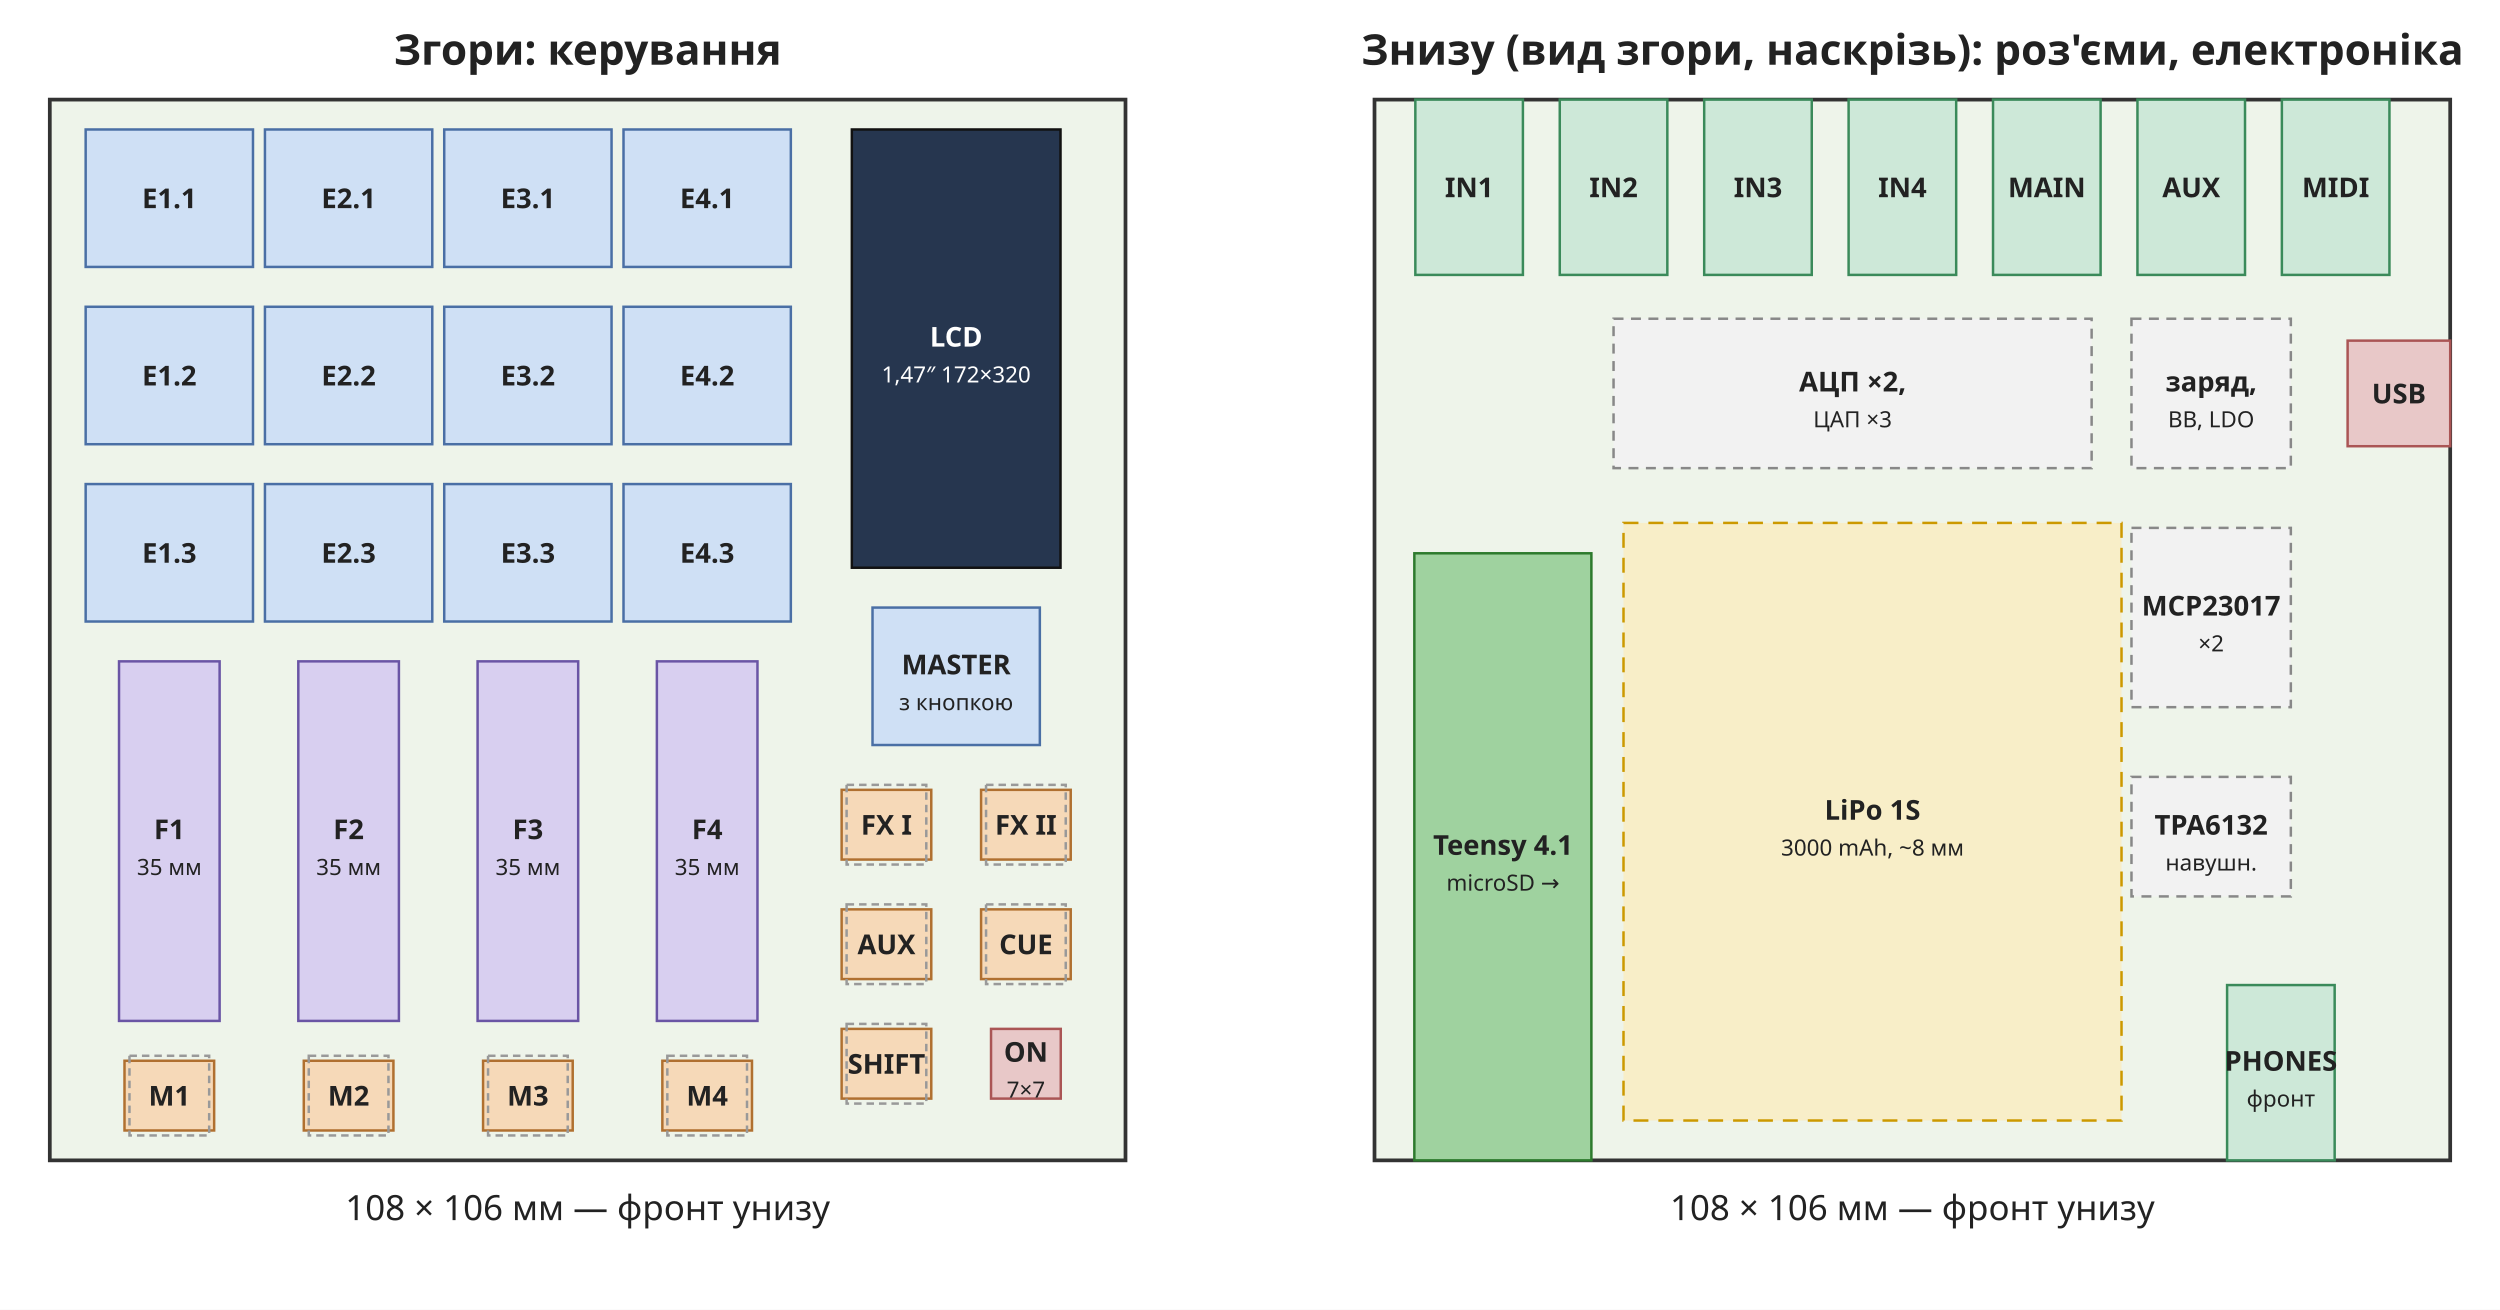
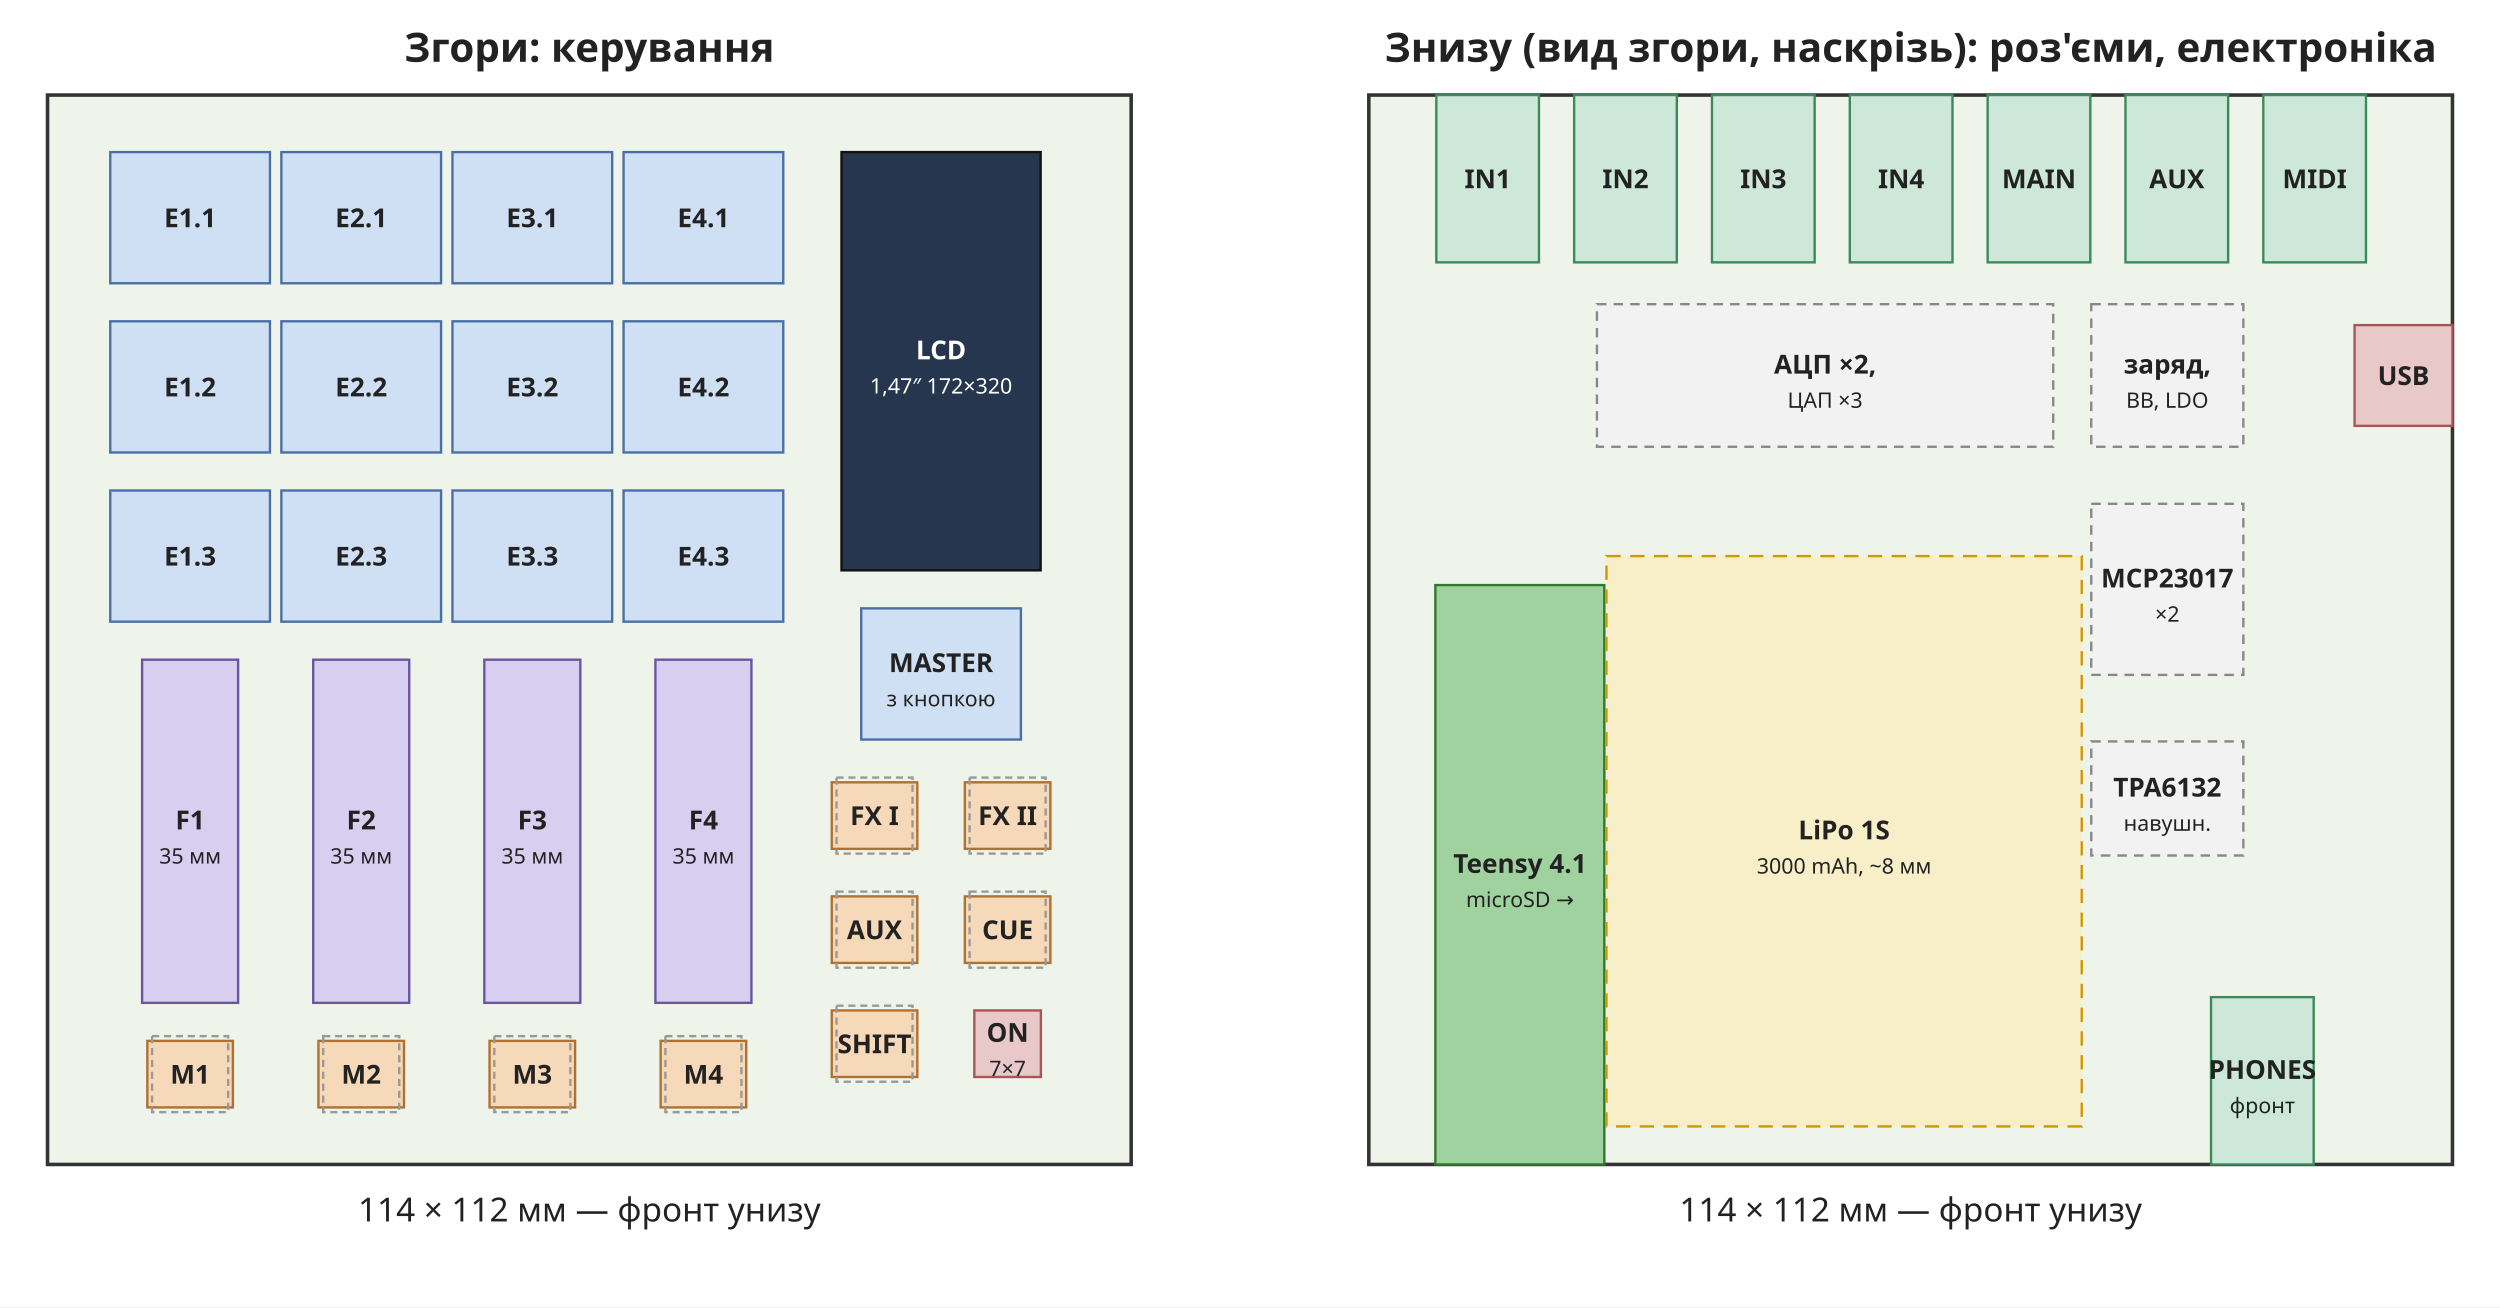
- <svg xmlns="http://www.w3.org/2000/svg" width="1004" height="526" viewBox="0 0 1004 526">
+ <svg xmlns="http://www.w3.org/2000/svg" width="1052" height="550" viewBox="0 0 1052 550">
  <rect width="100%" height="100%" fill="#fff" />
  <g transform="translate(20.0,40.0)">
-     <rect x="0" y="0" width="432.0" height="426.0" style="fill:#eef4ea;stroke:#333;stroke-width:1.5" />
-     <text x="216.0" y="-14.0" style="font-family:sans-serif;text-anchor:middle;fill:#222;font-size:17px;font-weight:bold">Згори: керування</text>
-     <rect x="14.4" y="12.0" width="67.2" height="55.2" style="fill:#cfe0f5;stroke:#4a6fa5" />
-     <text x="48.0" y="43.6" style="font-family:sans-serif;text-anchor:middle;fill:#222;font-size:11px;font-weight:bold">E1.1</text>
-     <rect x="14.4" y="83.2" width="67.2" height="55.2" style="fill:#cfe0f5;stroke:#4a6fa5" />
-     <text x="48.0" y="114.8" style="font-family:sans-serif;text-anchor:middle;fill:#222;font-size:11px;font-weight:bold">E1.2</text>
-     <rect x="14.4" y="154.4" width="67.2" height="55.2" style="fill:#cfe0f5;stroke:#4a6fa5" />
-     <text x="48.0" y="186.0" style="font-family:sans-serif;text-anchor:middle;fill:#222;font-size:11px;font-weight:bold">E1.3</text>
-     <rect x="30.0" y="386.0" width="36.0" height="28.0" style="fill:#f6d9b8;stroke:#b07030" />
-     <rect x="32.0" y="384.0" width="32.0" height="32.0" style="fill:none;stroke:#999;stroke-dasharray:3 2" />
-     <text x="48.0" y="404.0" style="font-family:sans-serif;text-anchor:middle;fill:#222;font-size:11px;font-weight:bold">M1</text>
-     <rect x="27.8" y="225.6" width="40.4" height="144.4" style="fill:#d8cff0;stroke:#6a55a5" />
-     <text x="48.0" y="297.0" style="font-family:sans-serif;text-anchor:middle;fill:#222;font-size:11px;font-weight:bold">F1</text>
-     <text x="48.0" y="311.4" style="font-family:sans-serif;text-anchor:middle;fill:#222;font-size:9px;font-weight:normal">35 мм</text>
-     <rect x="86.4" y="12.0" width="67.2" height="55.2" style="fill:#cfe0f5;stroke:#4a6fa5" />
-     <text x="120.0" y="43.6" style="font-family:sans-serif;text-anchor:middle;fill:#222;font-size:11px;font-weight:bold">E2.1</text>
-     <rect x="86.4" y="83.2" width="67.2" height="55.2" style="fill:#cfe0f5;stroke:#4a6fa5" />
-     <text x="120.0" y="114.8" style="font-family:sans-serif;text-anchor:middle;fill:#222;font-size:11px;font-weight:bold">E2.2</text>
-     <rect x="86.4" y="154.4" width="67.2" height="55.2" style="fill:#cfe0f5;stroke:#4a6fa5" />
-     <text x="120.0" y="186.0" style="font-family:sans-serif;text-anchor:middle;fill:#222;font-size:11px;font-weight:bold">E2.3</text>
-     <rect x="102.0" y="386.0" width="36.0" height="28.0" style="fill:#f6d9b8;stroke:#b07030" />
-     <rect x="104.0" y="384.0" width="32.0" height="32.0" style="fill:none;stroke:#999;stroke-dasharray:3 2" />
-     <text x="120.0" y="404.0" style="font-family:sans-serif;text-anchor:middle;fill:#222;font-size:11px;font-weight:bold">M2</text>
-     <rect x="99.8" y="225.6" width="40.4" height="144.4" style="fill:#d8cff0;stroke:#6a55a5" />
-     <text x="120.0" y="297.0" style="font-family:sans-serif;text-anchor:middle;fill:#222;font-size:11px;font-weight:bold">F2</text>
-     <text x="120.0" y="311.4" style="font-family:sans-serif;text-anchor:middle;fill:#222;font-size:9px;font-weight:normal">35 мм</text>
-     <rect x="158.4" y="12.0" width="67.2" height="55.2" style="fill:#cfe0f5;stroke:#4a6fa5" />
-     <text x="192.0" y="43.6" style="font-family:sans-serif;text-anchor:middle;fill:#222;font-size:11px;font-weight:bold">E3.1</text>
-     <rect x="158.4" y="83.2" width="67.2" height="55.2" style="fill:#cfe0f5;stroke:#4a6fa5" />
-     <text x="192.0" y="114.8" style="font-family:sans-serif;text-anchor:middle;fill:#222;font-size:11px;font-weight:bold">E3.2</text>
-     <rect x="158.4" y="154.4" width="67.2" height="55.2" style="fill:#cfe0f5;stroke:#4a6fa5" />
-     <text x="192.0" y="186.0" style="font-family:sans-serif;text-anchor:middle;fill:#222;font-size:11px;font-weight:bold">E3.3</text>
-     <rect x="174.0" y="386.0" width="36.0" height="28.0" style="fill:#f6d9b8;stroke:#b07030" />
-     <rect x="176.0" y="384.0" width="32.0" height="32.0" style="fill:none;stroke:#999;stroke-dasharray:3 2" />
-     <text x="192.0" y="404.0" style="font-family:sans-serif;text-anchor:middle;fill:#222;font-size:11px;font-weight:bold">M3</text>
-     <rect x="171.8" y="225.6" width="40.4" height="144.4" style="fill:#d8cff0;stroke:#6a55a5" />
-     <text x="192.0" y="297.0" style="font-family:sans-serif;text-anchor:middle;fill:#222;font-size:11px;font-weight:bold">F3</text>
-     <text x="192.0" y="311.4" style="font-family:sans-serif;text-anchor:middle;fill:#222;font-size:9px;font-weight:normal">35 мм</text>
-     <rect x="230.4" y="12.0" width="67.2" height="55.2" style="fill:#cfe0f5;stroke:#4a6fa5" />
-     <text x="264.0" y="43.6" style="font-family:sans-serif;text-anchor:middle;fill:#222;font-size:11px;font-weight:bold">E4.1</text>
-     <rect x="230.4" y="83.2" width="67.2" height="55.2" style="fill:#cfe0f5;stroke:#4a6fa5" />
-     <text x="264.0" y="114.8" style="font-family:sans-serif;text-anchor:middle;fill:#222;font-size:11px;font-weight:bold">E4.2</text>
-     <rect x="230.4" y="154.4" width="67.2" height="55.2" style="fill:#cfe0f5;stroke:#4a6fa5" />
-     <text x="264.0" y="186.0" style="font-family:sans-serif;text-anchor:middle;fill:#222;font-size:11px;font-weight:bold">E4.3</text>
-     <rect x="246.0" y="386.0" width="36.0" height="28.0" style="fill:#f6d9b8;stroke:#b07030" />
-     <rect x="248.0" y="384.0" width="32.0" height="32.0" style="fill:none;stroke:#999;stroke-dasharray:3 2" />
-     <text x="264.0" y="404.0" style="font-family:sans-serif;text-anchor:middle;fill:#222;font-size:11px;font-weight:bold">M4</text>
-     <rect x="243.8" y="225.6" width="40.4" height="144.4" style="fill:#d8cff0;stroke:#6a55a5" />
-     <text x="264.0" y="297.0" style="font-family:sans-serif;text-anchor:middle;fill:#222;font-size:11px;font-weight:bold">F4</text>
-     <text x="264.0" y="311.4" style="font-family:sans-serif;text-anchor:middle;fill:#222;font-size:9px;font-weight:normal">35 мм</text>
-     <rect x="322.1" y="12.0" width="83.8" height="176.0" style="fill:#26364f;stroke:#111" />
-     <text x="364.0" y="99.2" style="font-family:sans-serif;text-anchor:middle;fill:#fff;font-size:11px;font-weight:bold">LCD</text>
-     <text x="364.0" y="113.6" style="font-family:sans-serif;text-anchor:middle;fill:#fff;font-size:9px;font-weight:normal">1,47″ 172×320</text>
-     <rect x="330.4" y="204.0" width="67.2" height="55.2" style="fill:#cfe0f5;stroke:#4a6fa5" />
-     <text x="364.0" y="230.8" style="font-family:sans-serif;text-anchor:middle;fill:#222;font-size:11px;font-weight:bold">MASTER</text>
-     <text x="364.0" y="245.2" style="font-family:sans-serif;text-anchor:middle;fill:#222;font-size:9px;font-weight:normal">з кнопкою</text>
-     <rect x="318.0" y="277.2" width="36.0" height="28.0" style="fill:#f6d9b8;stroke:#b07030" />
-     <rect x="320.0" y="275.2" width="32.0" height="32.0" style="fill:none;stroke:#999;stroke-dasharray:3 2" />
-     <text x="336.0" y="295.2" style="font-family:sans-serif;text-anchor:middle;fill:#222;font-size:11px;font-weight:bold">FX I</text>
-     <rect x="374.0" y="277.2" width="36.0" height="28.0" style="fill:#f6d9b8;stroke:#b07030" />
-     <rect x="376.0" y="275.2" width="32.0" height="32.0" style="fill:none;stroke:#999;stroke-dasharray:3 2" />
-     <text x="392.0" y="295.2" style="font-family:sans-serif;text-anchor:middle;fill:#222;font-size:11px;font-weight:bold">FX II</text>
-     <rect x="318.0" y="325.2" width="36.0" height="28.0" style="fill:#f6d9b8;stroke:#b07030" />
-     <rect x="320.0" y="323.2" width="32.0" height="32.0" style="fill:none;stroke:#999;stroke-dasharray:3 2" />
-     <text x="336.0" y="343.2" style="font-family:sans-serif;text-anchor:middle;fill:#222;font-size:11px;font-weight:bold">AUX</text>
-     <rect x="374.0" y="325.2" width="36.0" height="28.0" style="fill:#f6d9b8;stroke:#b07030" />
-     <rect x="376.0" y="323.2" width="32.0" height="32.0" style="fill:none;stroke:#999;stroke-dasharray:3 2" />
-     <text x="392.0" y="343.2" style="font-family:sans-serif;text-anchor:middle;fill:#222;font-size:11px;font-weight:bold">CUE</text>
-     <rect x="318.0" y="373.2" width="36.0" height="28.0" style="fill:#f6d9b8;stroke:#b07030" />
-     <rect x="320.0" y="371.2" width="32.0" height="32.0" style="fill:none;stroke:#999;stroke-dasharray:3 2" />
-     <text x="336.0" y="391.2" style="font-family:sans-serif;text-anchor:middle;fill:#222;font-size:11px;font-weight:bold">SHIFT</text>
-     <rect x="378.0" y="373.2" width="28.0" height="28.0" style="fill:#e8c8c8;stroke:#a55" />
-     <text x="392.0" y="386.4" style="font-family:sans-serif;text-anchor:middle;fill:#222;font-size:11px;font-weight:bold">ON</text>
-     <text x="392.0" y="400.8" style="font-family:sans-serif;text-anchor:middle;fill:#222;font-size:9px;font-weight:normal">7×7</text>
-     <text x="216.0" y="450.0" style="font-family:sans-serif;text-anchor:middle;fill:#222;font-size:14px;font-weight:normal">108 × 106 мм — фронт унизу</text>
+     <rect x="0" y="0" width="456.0" height="450.0" style="fill:#eef4ea;stroke:#333;stroke-width:1.5" />
+     <text x="228.0" y="-14.0" style="font-family:sans-serif;text-anchor:middle;fill:#222;font-size:17px;font-weight:bold">Згори: керування</text>
+     <rect x="26.4" y="24.0" width="67.2" height="55.2" style="fill:#cfe0f5;stroke:#4a6fa5" />
+     <text x="60.0" y="55.6" style="font-family:sans-serif;text-anchor:middle;fill:#222;font-size:11px;font-weight:bold">E1.1</text>
+     <rect x="26.4" y="95.2" width="67.2" height="55.2" style="fill:#cfe0f5;stroke:#4a6fa5" />
+     <text x="60.0" y="126.8" style="font-family:sans-serif;text-anchor:middle;fill:#222;font-size:11px;font-weight:bold">E1.2</text>
+     <rect x="26.4" y="166.4" width="67.2" height="55.2" style="fill:#cfe0f5;stroke:#4a6fa5" />
+     <text x="60.0" y="198.0" style="font-family:sans-serif;text-anchor:middle;fill:#222;font-size:11px;font-weight:bold">E1.3</text>
+     <rect x="42.0" y="398.0" width="36.0" height="28.0" style="fill:#f6d9b8;stroke:#b07030" />
+     <rect x="44.0" y="396.0" width="32.0" height="32.0" style="fill:none;stroke:#999;stroke-dasharray:3 2" />
+     <text x="60.0" y="416.0" style="font-family:sans-serif;text-anchor:middle;fill:#222;font-size:11px;font-weight:bold">M1</text>
+     <rect x="39.8" y="237.6" width="40.4" height="144.4" style="fill:#d8cff0;stroke:#6a55a5" />
+     <text x="60.0" y="309.0" style="font-family:sans-serif;text-anchor:middle;fill:#222;font-size:11px;font-weight:bold">F1</text>
+     <text x="60.0" y="323.4" style="font-family:sans-serif;text-anchor:middle;fill:#222;font-size:9px;font-weight:normal">35 мм</text>
+     <rect x="98.4" y="24.0" width="67.2" height="55.2" style="fill:#cfe0f5;stroke:#4a6fa5" />
+     <text x="132.0" y="55.6" style="font-family:sans-serif;text-anchor:middle;fill:#222;font-size:11px;font-weight:bold">E2.1</text>
+     <rect x="98.4" y="95.2" width="67.2" height="55.2" style="fill:#cfe0f5;stroke:#4a6fa5" />
+     <text x="132.0" y="126.8" style="font-family:sans-serif;text-anchor:middle;fill:#222;font-size:11px;font-weight:bold">E2.2</text>
+     <rect x="98.4" y="166.4" width="67.2" height="55.2" style="fill:#cfe0f5;stroke:#4a6fa5" />
+     <text x="132.0" y="198.0" style="font-family:sans-serif;text-anchor:middle;fill:#222;font-size:11px;font-weight:bold">E2.3</text>
+     <rect x="114.0" y="398.0" width="36.0" height="28.0" style="fill:#f6d9b8;stroke:#b07030" />
+     <rect x="116.0" y="396.0" width="32.0" height="32.0" style="fill:none;stroke:#999;stroke-dasharray:3 2" />
+     <text x="132.0" y="416.0" style="font-family:sans-serif;text-anchor:middle;fill:#222;font-size:11px;font-weight:bold">M2</text>
+     <rect x="111.8" y="237.6" width="40.4" height="144.4" style="fill:#d8cff0;stroke:#6a55a5" />
+     <text x="132.0" y="309.0" style="font-family:sans-serif;text-anchor:middle;fill:#222;font-size:11px;font-weight:bold">F2</text>
+     <text x="132.0" y="323.4" style="font-family:sans-serif;text-anchor:middle;fill:#222;font-size:9px;font-weight:normal">35 мм</text>
+     <rect x="170.4" y="24.0" width="67.2" height="55.2" style="fill:#cfe0f5;stroke:#4a6fa5" />
+     <text x="204.0" y="55.6" style="font-family:sans-serif;text-anchor:middle;fill:#222;font-size:11px;font-weight:bold">E3.1</text>
+     <rect x="170.4" y="95.2" width="67.2" height="55.2" style="fill:#cfe0f5;stroke:#4a6fa5" />
+     <text x="204.0" y="126.8" style="font-family:sans-serif;text-anchor:middle;fill:#222;font-size:11px;font-weight:bold">E3.2</text>
+     <rect x="170.4" y="166.4" width="67.2" height="55.2" style="fill:#cfe0f5;stroke:#4a6fa5" />
+     <text x="204.0" y="198.0" style="font-family:sans-serif;text-anchor:middle;fill:#222;font-size:11px;font-weight:bold">E3.3</text>
+     <rect x="186.0" y="398.0" width="36.0" height="28.0" style="fill:#f6d9b8;stroke:#b07030" />
+     <rect x="188.0" y="396.0" width="32.0" height="32.0" style="fill:none;stroke:#999;stroke-dasharray:3 2" />
+     <text x="204.0" y="416.0" style="font-family:sans-serif;text-anchor:middle;fill:#222;font-size:11px;font-weight:bold">M3</text>
+     <rect x="183.8" y="237.6" width="40.4" height="144.4" style="fill:#d8cff0;stroke:#6a55a5" />
+     <text x="204.0" y="309.0" style="font-family:sans-serif;text-anchor:middle;fill:#222;font-size:11px;font-weight:bold">F3</text>
+     <text x="204.0" y="323.4" style="font-family:sans-serif;text-anchor:middle;fill:#222;font-size:9px;font-weight:normal">35 мм</text>
+     <rect x="242.4" y="24.0" width="67.2" height="55.2" style="fill:#cfe0f5;stroke:#4a6fa5" />
+     <text x="276.0" y="55.6" style="font-family:sans-serif;text-anchor:middle;fill:#222;font-size:11px;font-weight:bold">E4.1</text>
+     <rect x="242.4" y="95.2" width="67.2" height="55.2" style="fill:#cfe0f5;stroke:#4a6fa5" />
+     <text x="276.0" y="126.8" style="font-family:sans-serif;text-anchor:middle;fill:#222;font-size:11px;font-weight:bold">E4.2</text>
+     <rect x="242.4" y="166.4" width="67.2" height="55.2" style="fill:#cfe0f5;stroke:#4a6fa5" />
+     <text x="276.0" y="198.0" style="font-family:sans-serif;text-anchor:middle;fill:#222;font-size:11px;font-weight:bold">E4.3</text>
+     <rect x="258.0" y="398.0" width="36.0" height="28.0" style="fill:#f6d9b8;stroke:#b07030" />
+     <rect x="260.0" y="396.0" width="32.0" height="32.0" style="fill:none;stroke:#999;stroke-dasharray:3 2" />
+     <text x="276.0" y="416.0" style="font-family:sans-serif;text-anchor:middle;fill:#222;font-size:11px;font-weight:bold">M4</text>
+     <rect x="255.8" y="237.6" width="40.4" height="144.4" style="fill:#d8cff0;stroke:#6a55a5" />
+     <text x="276.0" y="309.0" style="font-family:sans-serif;text-anchor:middle;fill:#222;font-size:11px;font-weight:bold">F4</text>
+     <text x="276.0" y="323.4" style="font-family:sans-serif;text-anchor:middle;fill:#222;font-size:9px;font-weight:normal">35 мм</text>
+     <rect x="334.1" y="24.0" width="83.8" height="176.0" style="fill:#26364f;stroke:#111" />
+     <text x="376.0" y="111.2" style="font-family:sans-serif;text-anchor:middle;fill:#fff;font-size:11px;font-weight:bold">LCD</text>
+     <text x="376.0" y="125.6" style="font-family:sans-serif;text-anchor:middle;fill:#fff;font-size:9px;font-weight:normal">1,47″ 172×320</text>
+     <rect x="342.4" y="216.0" width="67.2" height="55.2" style="fill:#cfe0f5;stroke:#4a6fa5" />
+     <text x="376.0" y="242.8" style="font-family:sans-serif;text-anchor:middle;fill:#222;font-size:11px;font-weight:bold">MASTER</text>
+     <text x="376.0" y="257.2" style="font-family:sans-serif;text-anchor:middle;fill:#222;font-size:9px;font-weight:normal">з кнопкою</text>
+     <rect x="330.0" y="289.2" width="36.0" height="28.0" style="fill:#f6d9b8;stroke:#b07030" />
+     <rect x="332.0" y="287.2" width="32.0" height="32.0" style="fill:none;stroke:#999;stroke-dasharray:3 2" />
+     <text x="348.0" y="307.2" style="font-family:sans-serif;text-anchor:middle;fill:#222;font-size:11px;font-weight:bold">FX I</text>
+     <rect x="386.0" y="289.2" width="36.0" height="28.0" style="fill:#f6d9b8;stroke:#b07030" />
+     <rect x="388.0" y="287.2" width="32.0" height="32.0" style="fill:none;stroke:#999;stroke-dasharray:3 2" />
+     <text x="404.0" y="307.2" style="font-family:sans-serif;text-anchor:middle;fill:#222;font-size:11px;font-weight:bold">FX II</text>
+     <rect x="330.0" y="337.2" width="36.0" height="28.0" style="fill:#f6d9b8;stroke:#b07030" />
+     <rect x="332.0" y="335.2" width="32.0" height="32.0" style="fill:none;stroke:#999;stroke-dasharray:3 2" />
+     <text x="348.0" y="355.2" style="font-family:sans-serif;text-anchor:middle;fill:#222;font-size:11px;font-weight:bold">AUX</text>
+     <rect x="386.0" y="337.2" width="36.0" height="28.0" style="fill:#f6d9b8;stroke:#b07030" />
+     <rect x="388.0" y="335.2" width="32.0" height="32.0" style="fill:none;stroke:#999;stroke-dasharray:3 2" />
+     <text x="404.0" y="355.2" style="font-family:sans-serif;text-anchor:middle;fill:#222;font-size:11px;font-weight:bold">CUE</text>
+     <rect x="330.0" y="385.2" width="36.0" height="28.0" style="fill:#f6d9b8;stroke:#b07030" />
+     <rect x="332.0" y="383.2" width="32.0" height="32.0" style="fill:none;stroke:#999;stroke-dasharray:3 2" />
+     <text x="348.0" y="403.2" style="font-family:sans-serif;text-anchor:middle;fill:#222;font-size:11px;font-weight:bold">SHIFT</text>
+     <rect x="390.0" y="385.2" width="28.0" height="28.0" style="fill:#e8c8c8;stroke:#a55" />
+     <text x="404.0" y="398.4" style="font-family:sans-serif;text-anchor:middle;fill:#222;font-size:11px;font-weight:bold">ON</text>
+     <text x="404.0" y="412.8" style="font-family:sans-serif;text-anchor:middle;fill:#222;font-size:9px;font-weight:normal">7×7</text>
+     <text x="228.0" y="474.0" style="font-family:sans-serif;text-anchor:middle;fill:#222;font-size:14px;font-weight:normal">114 × 112 мм — фронт унизу</text>
  </g>
-   <g transform="translate(552.0,40.0)">
-     <rect x="0" y="0" width="432.0" height="426.0" style="fill:#eef4ea;stroke:#333;stroke-width:1.5" />
-     <text x="216.0" y="-14.0" style="font-family:sans-serif;text-anchor:middle;fill:#222;font-size:17px;font-weight:bold">Знизу (вид згори, наскрізь): роз'єми, електроніка</text>
-     <rect x="16.4" y="0.0" width="43.2" height="70.4" style="fill:#cde8d8;stroke:#3a8a5a" />
-     <text x="38.0" y="39.2" style="font-family:sans-serif;text-anchor:middle;fill:#222;font-size:11px;font-weight:bold">IN1</text>
-     <rect x="74.4" y="0.0" width="43.2" height="70.4" style="fill:#cde8d8;stroke:#3a8a5a" />
-     <text x="96.0" y="39.2" style="font-family:sans-serif;text-anchor:middle;fill:#222;font-size:11px;font-weight:bold">IN2</text>
-     <rect x="132.4" y="0.0" width="43.2" height="70.4" style="fill:#cde8d8;stroke:#3a8a5a" />
-     <text x="154.0" y="39.2" style="font-family:sans-serif;text-anchor:middle;fill:#222;font-size:11px;font-weight:bold">IN3</text>
-     <rect x="190.4" y="0.0" width="43.2" height="70.4" style="fill:#cde8d8;stroke:#3a8a5a" />
-     <text x="212.0" y="39.2" style="font-family:sans-serif;text-anchor:middle;fill:#222;font-size:11px;font-weight:bold">IN4</text>
-     <rect x="248.4" y="0.0" width="43.2" height="70.4" style="fill:#cde8d8;stroke:#3a8a5a" />
-     <text x="270.0" y="39.2" style="font-family:sans-serif;text-anchor:middle;fill:#222;font-size:11px;font-weight:bold">MAIN</text>
-     <rect x="306.4" y="0.0" width="43.2" height="70.4" style="fill:#cde8d8;stroke:#3a8a5a" />
-     <text x="328.0" y="39.2" style="font-family:sans-serif;text-anchor:middle;fill:#222;font-size:11px;font-weight:bold">AUX</text>
-     <rect x="364.4" y="0.0" width="43.2" height="70.4" style="fill:#cde8d8;stroke:#3a8a5a" />
-     <text x="386.0" y="39.2" style="font-family:sans-serif;text-anchor:middle;fill:#222;font-size:11px;font-weight:bold">MIDI</text>
-     <rect x="342.4" y="355.6" width="43.2" height="70.4" style="fill:#cde8d8;stroke:#3a8a5a" />
-     <text x="364.0" y="390.0" style="font-family:sans-serif;text-anchor:middle;fill:#222;font-size:11px;font-weight:bold">PHONES</text>
-     <text x="364.0" y="404.4" style="font-family:sans-serif;text-anchor:middle;fill:#222;font-size:9px;font-weight:normal">фронт</text>
-     <rect x="16.0" y="182.2" width="71.1" height="243.8" style="fill:#9fd29f;stroke:#2d7a2d" />
-     <text x="51.6" y="303.3" style="font-family:sans-serif;text-anchor:middle;fill:#222;font-size:11px;font-weight:bold">Teensy 4.1</text>
-     <text x="51.6" y="317.7" style="font-family:sans-serif;text-anchor:middle;fill:#222;font-size:9px;font-weight:normal">microSD →</text>
-     <rect x="390.8" y="96.8" width="41.2" height="42.4" style="fill:#e8c8c8;stroke:#a55" />
-     <text x="411.4" y="122.0" style="font-family:sans-serif;text-anchor:middle;fill:#222;font-size:11px;font-weight:bold">USB</text>
-     <rect x="100.0" y="170.0" width="200.0" height="240.0" style="fill:#ffe9b0;fill-opacity:0.6;stroke:#c90;stroke-dasharray:6 4" />
-     <text x="200.0" y="289.2" style="font-family:sans-serif;text-anchor:middle;fill:#222;font-size:11px;font-weight:bold">LiPo 1S</text>
-     <text x="200.0" y="303.6" style="font-family:sans-serif;text-anchor:middle;fill:#222;font-size:9px;font-weight:normal">3000 mAh, ~8 мм</text>
+   <g transform="translate(576.0,40.0)">
+     <rect x="0" y="0" width="456.0" height="450.0" style="fill:#eef4ea;stroke:#333;stroke-width:1.5" />
+     <text x="228.0" y="-14.0" style="font-family:sans-serif;text-anchor:middle;fill:#222;font-size:17px;font-weight:bold">Знизу (вид згори, наскрізь): роз'єми, електроніка</text>
+     <rect x="28.4" y="0.0" width="43.2" height="70.4" style="fill:#cde8d8;stroke:#3a8a5a" />
+     <text x="50.0" y="39.2" style="font-family:sans-serif;text-anchor:middle;fill:#222;font-size:11px;font-weight:bold">IN1</text>
+     <rect x="86.4" y="0.0" width="43.2" height="70.4" style="fill:#cde8d8;stroke:#3a8a5a" />
+     <text x="108.0" y="39.2" style="font-family:sans-serif;text-anchor:middle;fill:#222;font-size:11px;font-weight:bold">IN2</text>
+     <rect x="144.4" y="0.0" width="43.2" height="70.4" style="fill:#cde8d8;stroke:#3a8a5a" />
+     <text x="166.0" y="39.2" style="font-family:sans-serif;text-anchor:middle;fill:#222;font-size:11px;font-weight:bold">IN3</text>
+     <rect x="202.4" y="0.0" width="43.2" height="70.4" style="fill:#cde8d8;stroke:#3a8a5a" />
+     <text x="224.0" y="39.2" style="font-family:sans-serif;text-anchor:middle;fill:#222;font-size:11px;font-weight:bold">IN4</text>
+     <rect x="260.4" y="0.0" width="43.2" height="70.4" style="fill:#cde8d8;stroke:#3a8a5a" />
+     <text x="282.0" y="39.2" style="font-family:sans-serif;text-anchor:middle;fill:#222;font-size:11px;font-weight:bold">MAIN</text>
+     <rect x="318.4" y="0.0" width="43.2" height="70.4" style="fill:#cde8d8;stroke:#3a8a5a" />
+     <text x="340.0" y="39.2" style="font-family:sans-serif;text-anchor:middle;fill:#222;font-size:11px;font-weight:bold">AUX</text>
+     <rect x="376.4" y="0.0" width="43.2" height="70.4" style="fill:#cde8d8;stroke:#3a8a5a" />
+     <text x="398.0" y="39.2" style="font-family:sans-serif;text-anchor:middle;fill:#222;font-size:11px;font-weight:bold">MIDI</text>
+     <rect x="354.4" y="379.6" width="43.2" height="70.4" style="fill:#cde8d8;stroke:#3a8a5a" />
+     <text x="376.0" y="414.0" style="font-family:sans-serif;text-anchor:middle;fill:#222;font-size:11px;font-weight:bold">PHONES</text>
+     <text x="376.0" y="428.4" style="font-family:sans-serif;text-anchor:middle;fill:#222;font-size:9px;font-weight:normal">фронт</text>
+     <rect x="28.0" y="206.2" width="71.1" height="243.8" style="fill:#9fd29f;stroke:#2d7a2d" />
+     <text x="63.6" y="327.3" style="font-family:sans-serif;text-anchor:middle;fill:#222;font-size:11px;font-weight:bold">Teensy 4.1</text>
+     <text x="63.6" y="341.7" style="font-family:sans-serif;text-anchor:middle;fill:#222;font-size:9px;font-weight:normal">microSD →</text>
+     <rect x="414.8" y="96.8" width="41.2" height="42.4" style="fill:#e8c8c8;stroke:#a55" />
+     <text x="435.4" y="122.0" style="font-family:sans-serif;text-anchor:middle;fill:#222;font-size:11px;font-weight:bold">USB</text>
+     <rect x="100.0" y="194.0" width="200.0" height="240.0" style="fill:#ffe9b0;fill-opacity:0.6;stroke:#c90;stroke-dasharray:6 4" />
+     <text x="200.0" y="313.2" style="font-family:sans-serif;text-anchor:middle;fill:#222;font-size:11px;font-weight:bold">LiPo 1S</text>
+     <text x="200.0" y="327.6" style="font-family:sans-serif;text-anchor:middle;fill:#222;font-size:9px;font-weight:normal">3000 mAh, ~8 мм</text>
    <rect x="96.0" y="88.0" width="192.0" height="60.0" style="fill:#f2f2f2;stroke:#888;stroke-dasharray:4 3" />
    <text x="192.0" y="117.2" style="font-family:sans-serif;text-anchor:middle;fill:#222;font-size:11px;font-weight:bold">АЦП ×2,</text>
    <text x="192.0" y="131.6" style="font-family:sans-serif;text-anchor:middle;fill:#222;font-size:9px;font-weight:normal">ЦАП ×3</text>
    <rect x="304.0" y="88.0" width="64.0" height="60.0" style="fill:#f2f2f2;stroke:#888;stroke-dasharray:4 3" />
    <text x="336.0" y="117.2" style="font-family:sans-serif;text-anchor:middle;fill:#222;font-size:11px;font-weight:bold">заряд,</text>
    <text x="336.0" y="131.6" style="font-family:sans-serif;text-anchor:middle;fill:#222;font-size:9px;font-weight:normal">BB, LDO</text>
    <rect x="304.0" y="172.0" width="64.0" height="72.0" style="fill:#f2f2f2;stroke:#888;stroke-dasharray:4 3" />
    <text x="336.0" y="207.2" style="font-family:sans-serif;text-anchor:middle;fill:#222;font-size:11px;font-weight:bold">MCP23017</text>
    <text x="336.0" y="221.6" style="font-family:sans-serif;text-anchor:middle;fill:#222;font-size:9px;font-weight:normal">×2</text>
    <rect x="304.0" y="272.0" width="64.0" height="48.0" style="fill:#f2f2f2;stroke:#888;stroke-dasharray:4 3" />
    <text x="336.0" y="295.2" style="font-family:sans-serif;text-anchor:middle;fill:#222;font-size:11px;font-weight:bold">TPA6132</text>
    <text x="336.0" y="309.6" style="font-family:sans-serif;text-anchor:middle;fill:#222;font-size:9px;font-weight:normal">навушн.</text>
-     <text x="216.0" y="450.0" style="font-family:sans-serif;text-anchor:middle;fill:#222;font-size:14px;font-weight:normal">108 × 106 мм — фронт унизу</text>
+     <text x="228.0" y="474.0" style="font-family:sans-serif;text-anchor:middle;fill:#222;font-size:14px;font-weight:normal">114 × 112 мм — фронт унизу</text>
  </g>
</svg>
